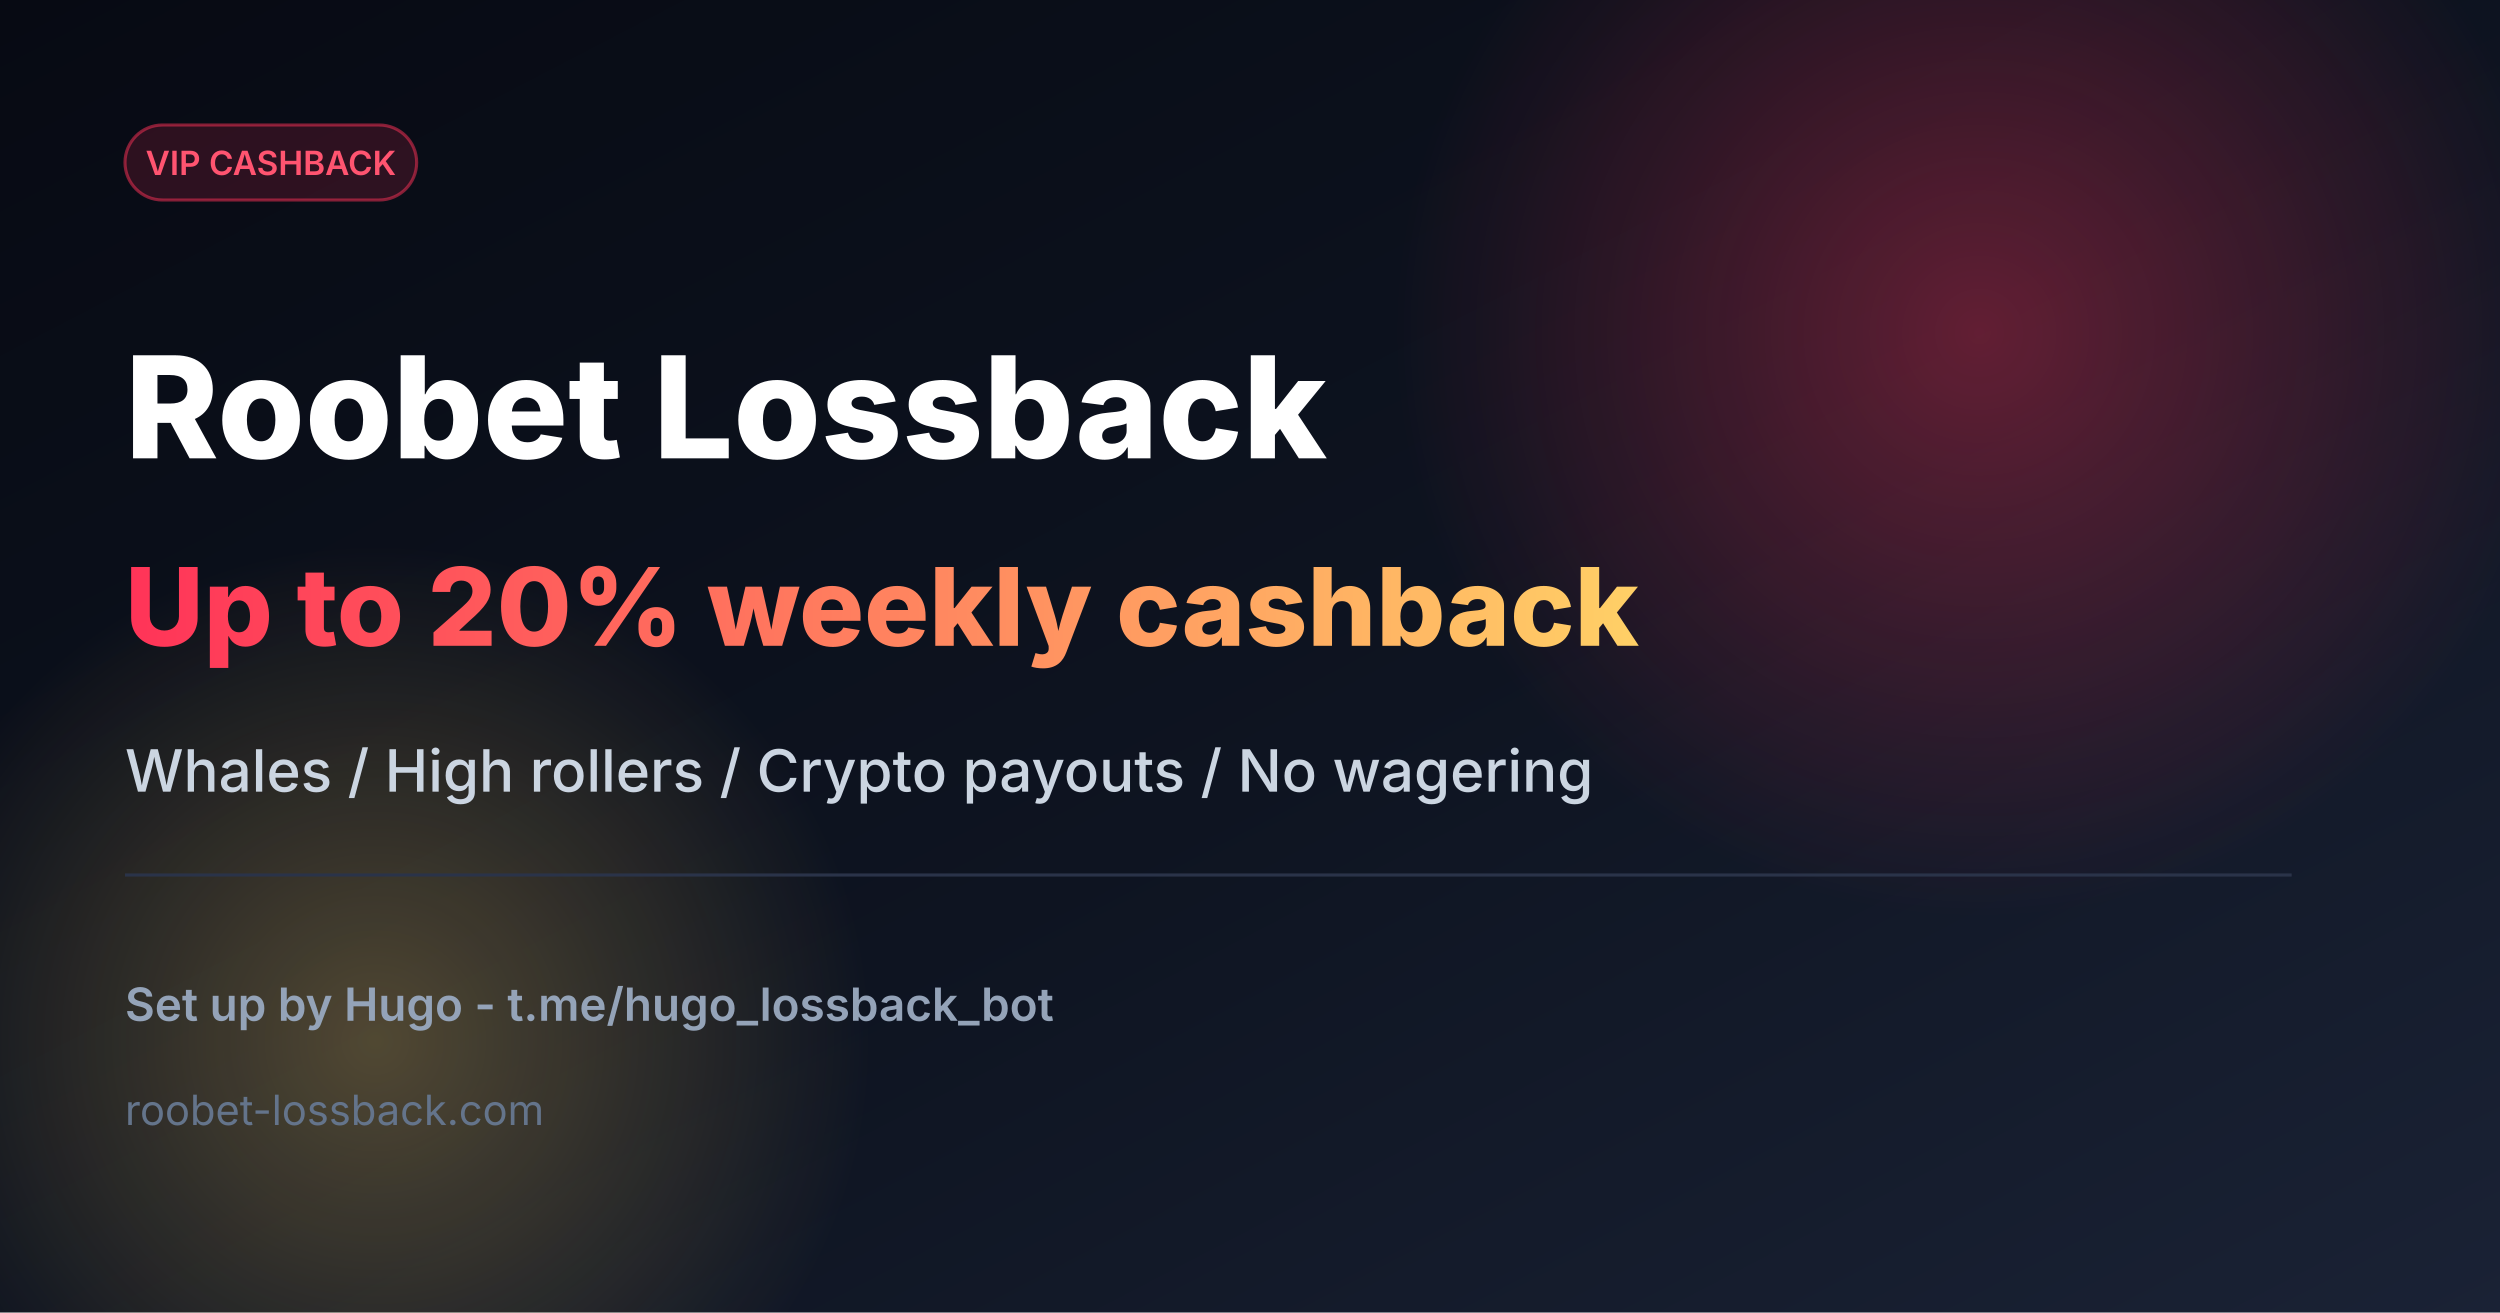
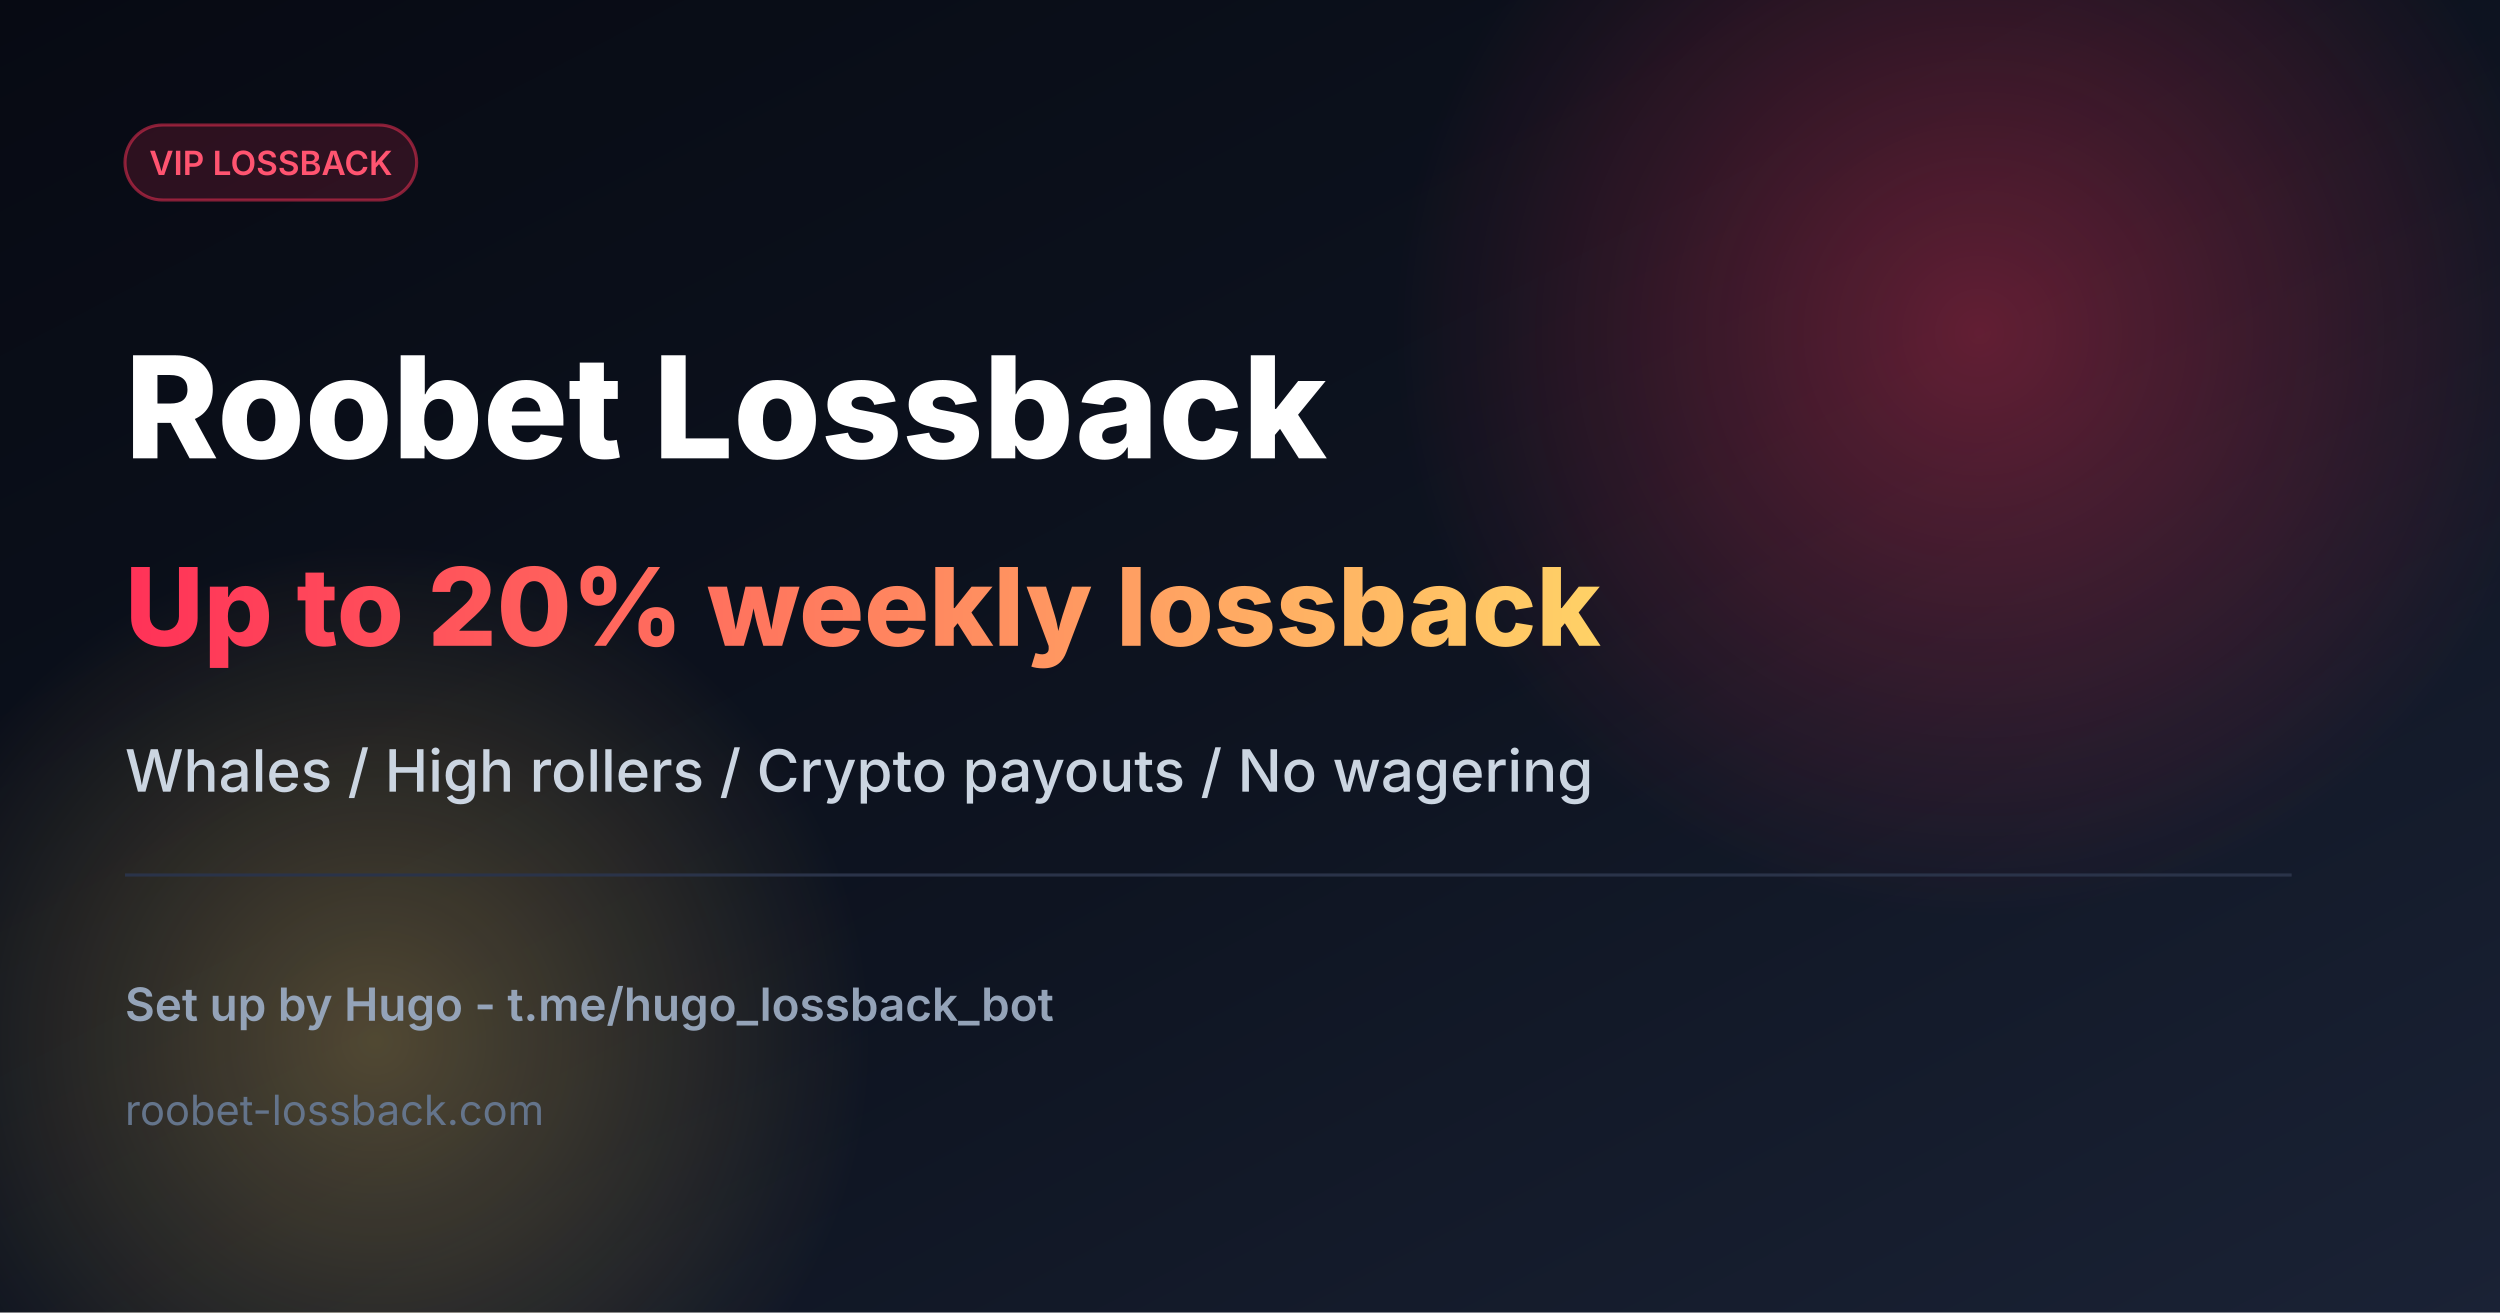
<svg xmlns="http://www.w3.org/2000/svg" width="1200" height="630" viewBox="0 0 1200 630" role="img" aria-labelledby="ogTitle ogDesc">
  <defs>
    <linearGradient id="bg" x1="0%" y1="0%" x2="100%" y2="100%">
      <stop offset="0%" style="stop-color:#070a13" />
      <stop offset="55%" style="stop-color:#0e1421" />
      <stop offset="100%" style="stop-color:#1a2235" />
    </linearGradient>
    <linearGradient id="accent" x1="0%" y1="0%" x2="100%" y2="0%">
      <stop offset="0%" style="stop-color:#ff3358" />
      <stop offset="100%" style="stop-color:#ffd166" />
    </linearGradient>
    <radialGradient id="blob" cx="50%" cy="50%" r="50%">
      <stop offset="0%" style="stop-color:#ff3358;stop-opacity:0.35" />
      <stop offset="100%" style="stop-color:#ff3358;stop-opacity:0" />
    </radialGradient>
    <radialGradient id="blob2" cx="50%" cy="50%" r="50%">
      <stop offset="0%" style="stop-color:#ffd166;stop-opacity:0.28" />
      <stop offset="100%" style="stop-color:#ffd166;stop-opacity:0" />
    </radialGradient>
  </defs>
  <rect width="1200" height="630" fill="url(#bg)" />
  <circle cx="950" cy="160" r="280" fill="url(#blob)" />
  <circle cx="180" cy="500" r="240" fill="url(#blob2)" />
  <rect x="60" y="60" width="140" height="36" rx="18" fill="#ff3358" fill-opacity="0.15" stroke="#ff3358" stroke-opacity="0.5" stroke-width="1.5" />
-   <text x="130" y="84" text-anchor="middle" fill="#ff5470" font-family="'Bricolage Grotesque', Inter, system-ui, sans-serif" font-size="16" font-weight="600">VIP CASHBACK</text>
+   <text x="130" y="84" text-anchor="middle" fill="#ff5470" font-family="'Bricolage Grotesque', Inter, system-ui, sans-serif" font-size="16" font-weight="600">VIP LOSSBACK</text>
  <text x="60" y="220" fill="#ffffff" font-family="'Bricolage Grotesque', Inter, system-ui, sans-serif" font-size="68" font-weight="800">Roobet Lossback</text>
-   <text x="60" y="310" fill="url(#accent)" font-family="'Bricolage Grotesque', Inter, system-ui, sans-serif" font-size="52" font-weight="800">Up to 20% weekly cashback</text>
+   <text x="60" y="310" fill="url(#accent)" font-family="'Bricolage Grotesque', Inter, system-ui, sans-serif" font-size="52" font-weight="800">Up to 20% weekly lossback</text>
  <text x="60" y="380" fill="#cbd5e1" font-family="Manrope, Inter, system-ui, sans-serif" font-size="28" font-weight="500">Whales / High rollers / Crypto payouts / No wagering</text>
  <line x1="60" y1="420" x2="1100" y2="420" stroke="#2a3349" stroke-width="1.5" />
  <text x="60" y="490" fill="#94a3b8" font-family="Manrope, Inter, system-ui, sans-serif" font-size="22" font-weight="600">Set up by Hugo - t.me/hugo_lossback_bot</text>
  <text x="60" y="540" fill="#64748b" font-family="Manrope, Inter, system-ui, sans-serif" font-size="20">roobet-lossback.com</text>
</svg>
